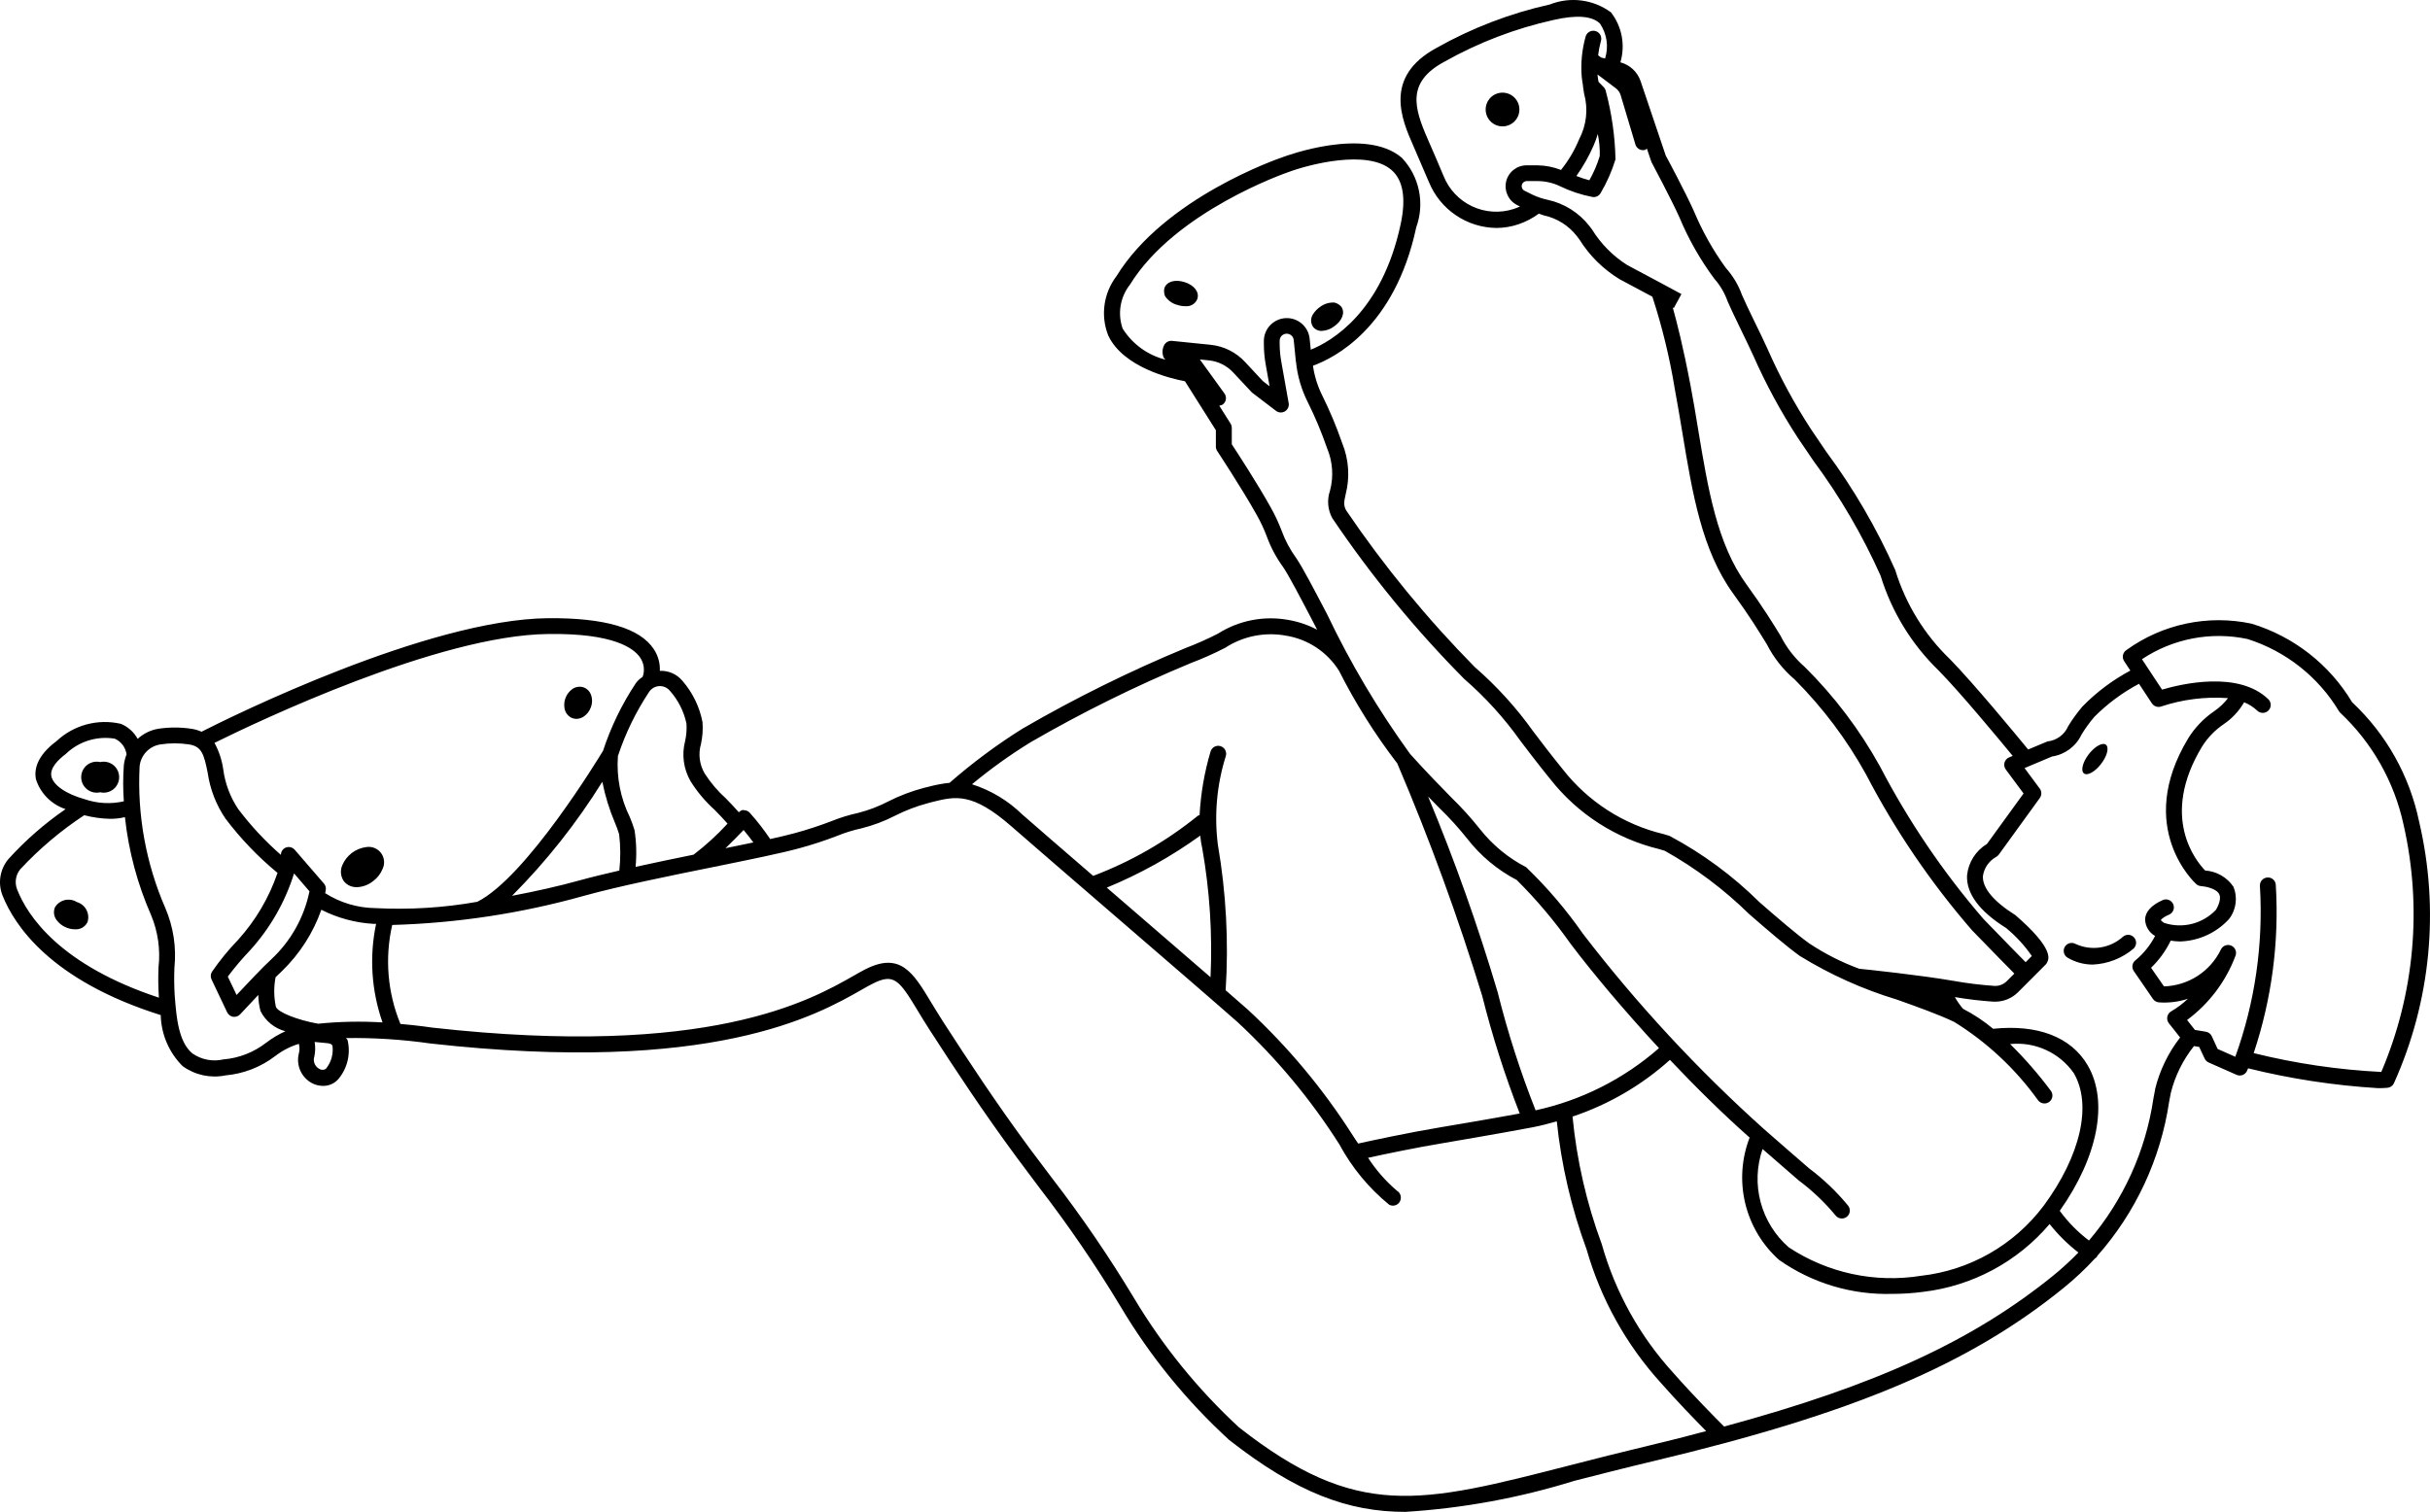
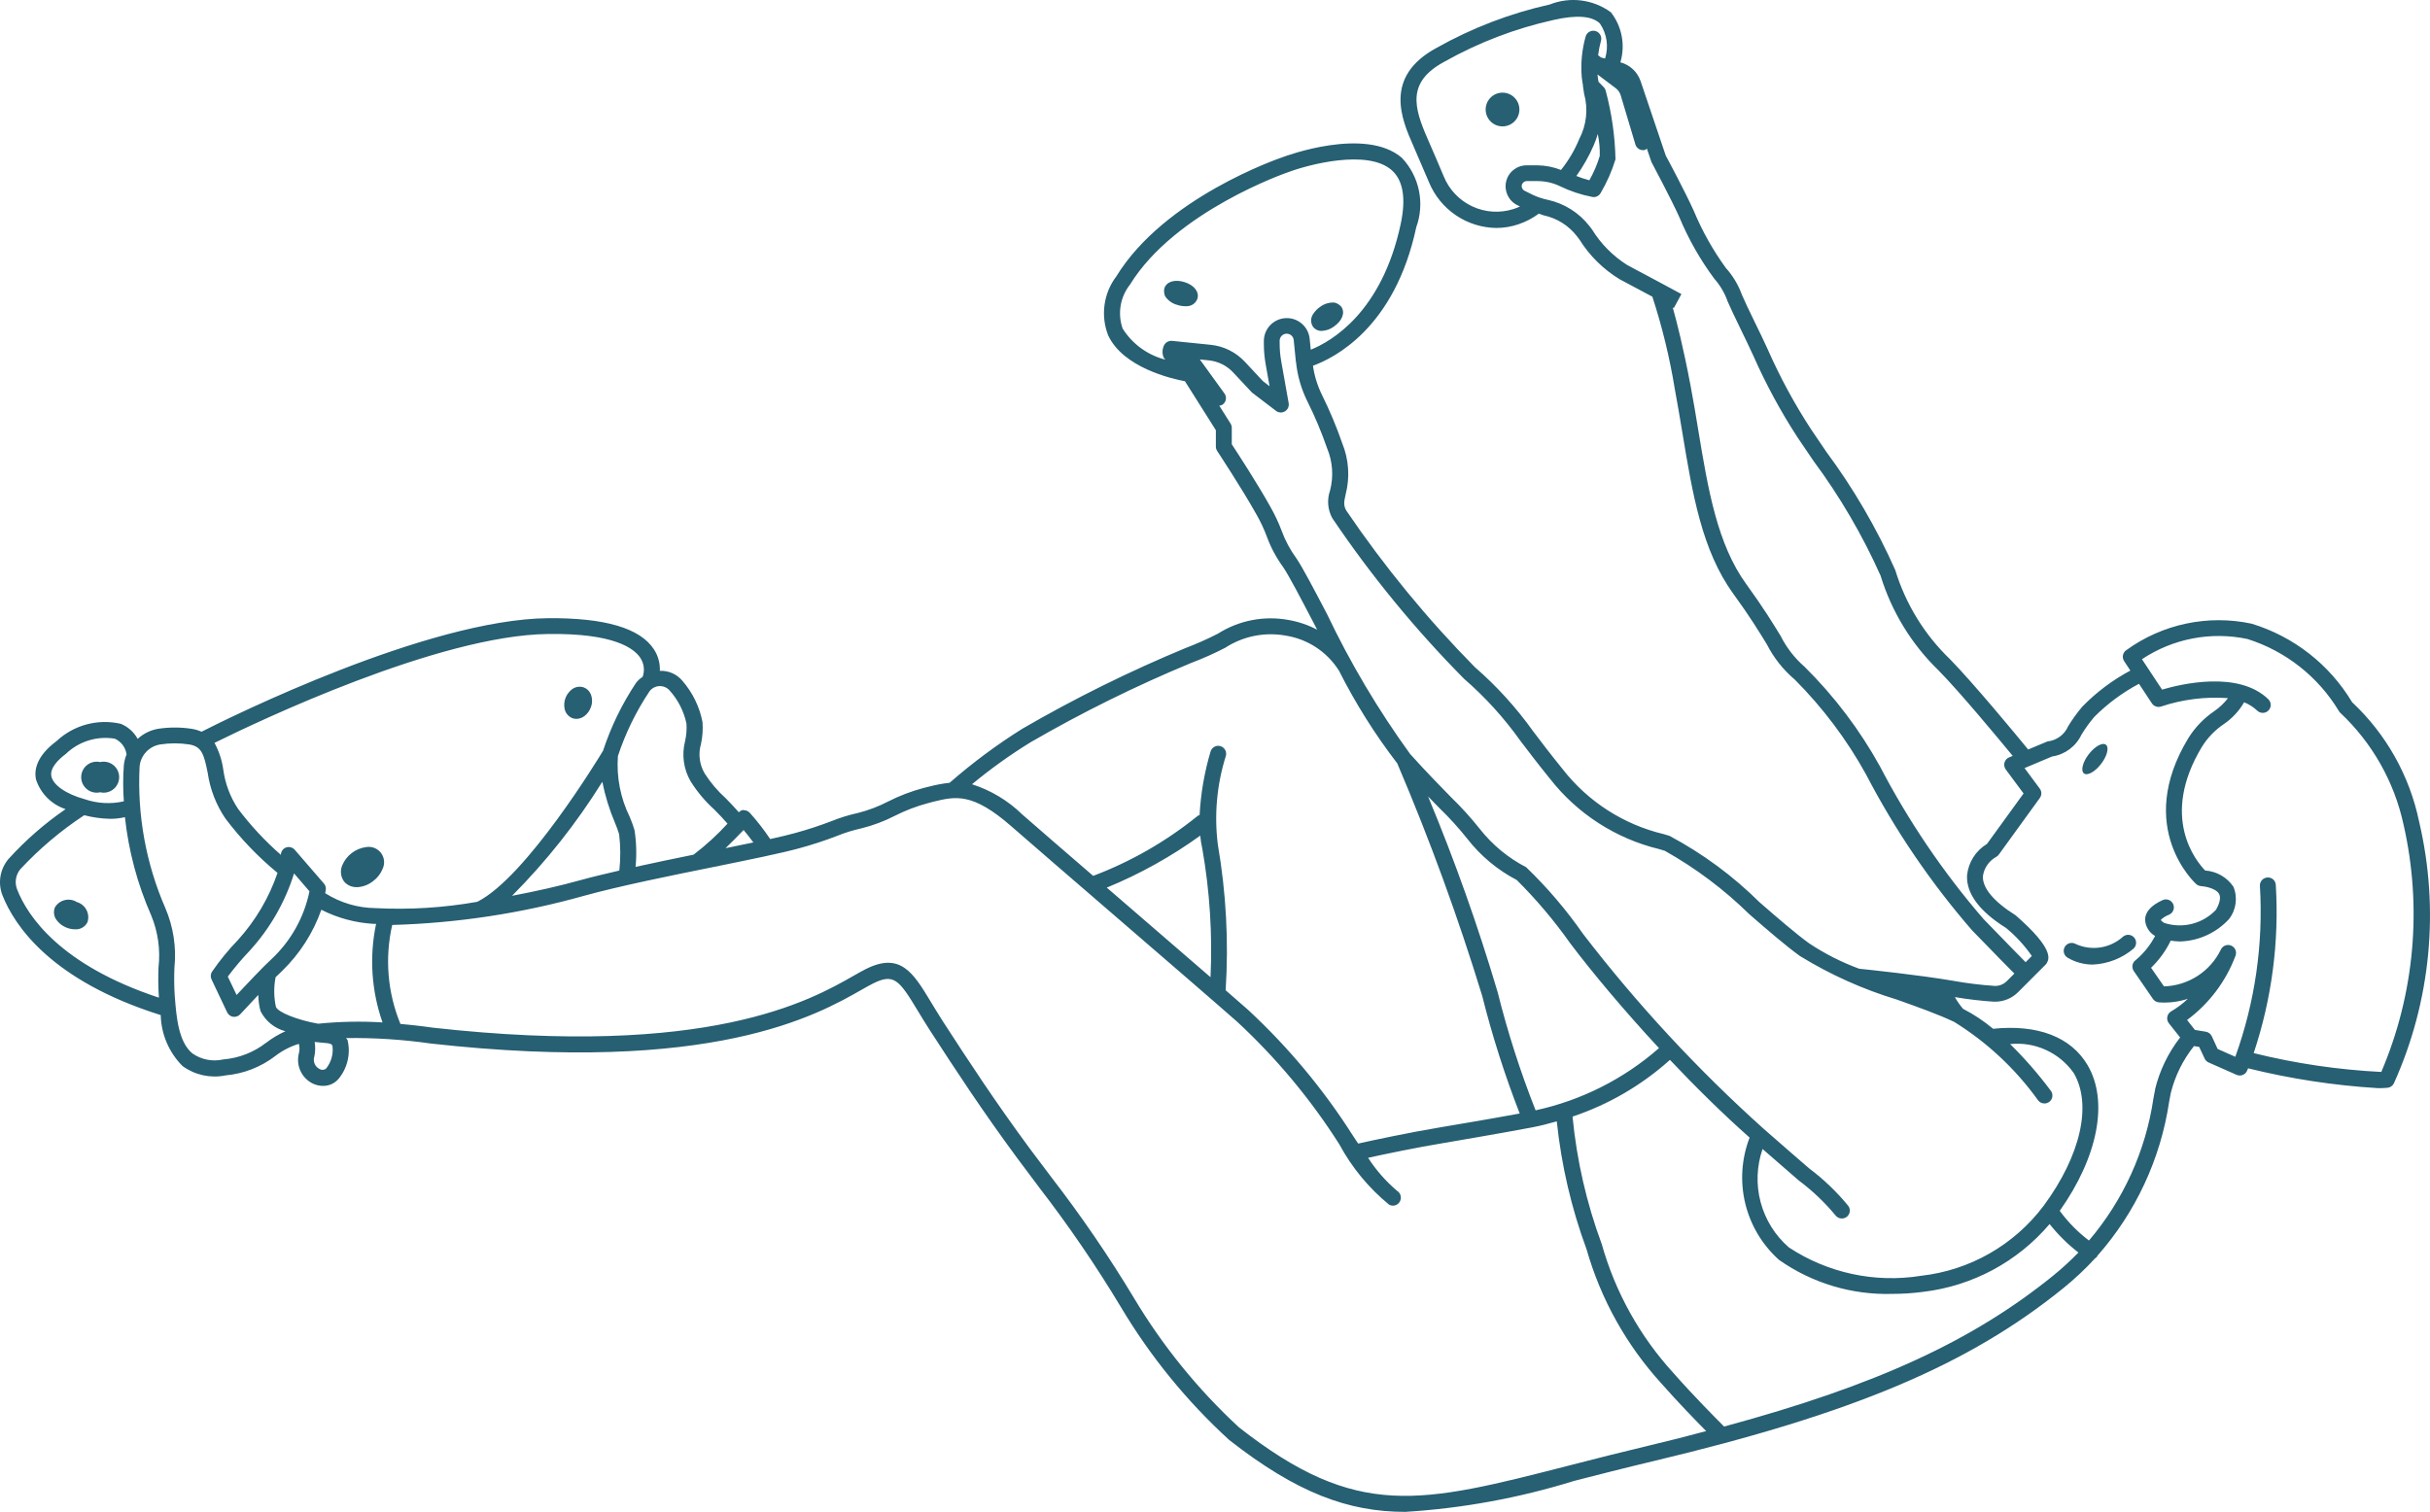
- <svg xmlns="http://www.w3.org/2000/svg" version="1.1" id="Layer_1" x="0px" y="0px" width="1066.607px" height="663.801px" viewBox="65.869 268.035 1066.607 663.801" enable-background="new 65.869 268.035 1066.607 663.801" xml:space="preserve">
+ <svg xmlns="http://www.w3.org/2000/svg" version="1.1" id="Layer_1" x="0px" y="0px" width="1066.607px" height="663.801px" viewBox="65.869 268.035 1066.607 663.801" fill="#104e64e6" enable-background="new 65.869 268.035 1066.607 663.801" xml:space="preserve">
  <path d="M988.11,603.43c2.664-3.469,3.602-7.199,2.125-8.398s-4.883,0.707-7.547,4.164s-3.602,7.199-2.125,8.398  C982.036,608.793,985.435,606.922,988.11,603.43z" />
  <path d="M1002.6,679.66c-0.605-0.695-1.469-1.125-2.391-1.184c-0.922-0.063-1.832,0.25-2.527,0.859  c-2.773,2.492-6.215,4.117-9.902,4.68s-7.456,0.031-10.848-1.523c-1.672-0.961-3.809-0.383-4.77,1.289  c-0.961,1.676-0.383,3.809,1.289,4.77c3.328,1.949,7.113,2.98,10.969,2.988c6.563-0.281,12.849-2.727,17.871-6.961  c0.691-0.609,1.117-1.469,1.176-2.395C1003.525,681.262,1003.213,680.352,1002.6,679.66L1002.6,679.66z" />
  <path d="M1127.7,628.79c-4.156-20.098-14.431-38.414-29.41-52.441c-9.926-16.573-25.656-28.866-44.137-34.487  c-19.113-4.078-39.06,0.125-54.898,11.569c-0.789,0.504-1.344,1.301-1.539,2.219c-0.195,0.914-0.012,1.871,0.504,2.652l2.734,4.152  h0.004c-7.797,4.156-14.902,9.492-21.074,15.816c-2.293,2.699-4.371,5.578-6.215,8.602c-1.598,3.711-5.078,6.273-9.094,6.695  l-8.484,3.539c-5.52-6.742-23.832-28.906-34.262-39.602v0.004c-11.23-10.798-19.516-24.281-24.07-39.181  c-8.148-18.362-18.293-35.772-30.254-51.914c-2.398-3.469-4.656-6.816-6.793-10.02c-7.266-11.164-13.617-22.902-18.984-35.098  c-1.835-3.911-3.602-7.813-5.629-11.81c-2.629-5.305-4.344-9.098-5.641-12h0.004c-1.578-4.367-3.988-8.391-7.094-11.844  c-5.625-7.758-10.332-16.141-14.026-24.984c-3.395-7.645-12.146-24.086-12.301-24.254l-11.052-32.723  c-1.383-4.074-4.719-7.188-8.879-8.281c2.242-7.566,0.691-15.75-4.164-21.969c-7.762-5.68-17.895-6.973-26.832-3.422  c-17.422,3.879-34.172,10.305-49.719,19.066c-23.473,12.719-15.191,31.559-10.234,42.828c2.398,5.52,4.922,11.363,6.973,16.223  v0.004c2.426,5.848,6.512,10.859,11.755,14.414c5.242,3.555,11.409,5.492,17.741,5.578c3.371,0,6.715-0.566,9.898-1.668  c3.148-1.082,6.109-2.64,8.785-4.621c0.84,0.238,1.512,0.625,2.398,0.816c5.652,1.254,10.688,4.438,14.246,9l1.199,1.586v-0.004  c4.441,7.113,10.492,13.078,17.664,17.426c3.254,1.703,9.203,4.895,14.328,7.644c4.305,13.203,7.59,26.72,9.828,40.427  c1.199,6.504,2.305,13.008,3.371,19.452c4.391,26.544,8.531,51.603,22.354,70.587c7.199,9.875,11.509,16.956,14.677,22.129v-0.004  c3.02,5.934,7.188,11.203,12.266,15.504c12.313,12.348,22.84,26.354,31.273,41.617c12.776,24.562,28.395,47.539,46.534,68.461  c10.56,10.895,15.898,16.309,18.591,19.02l-3.348,3.336h-0.004c-1.422,1.426-3.387,2.18-5.398,2.074  c-6.035-0.414-12.047-1.152-18-2.219c-14.892-2.566-37.922-4.969-41.363-5.316c-7.746-2.852-15.125-6.602-21.996-11.172  c-5.867-4.246-13.559-10.906-21.719-18h-0.004c-11.685-11.594-25-21.418-39.527-29.16l-2.578-0.781v0.004  c-17.598-4.199-33.237-14.266-44.352-28.539c-5.531-6.828-9.504-12.069-12.888-16.547h-0.004  c-7.397-10.379-15.995-19.852-25.616-28.211c-20.888-21.18-39.797-44.219-56.496-68.832c-1.199-2.23-0.996-3.684-0.227-7.031h-0.004  c1.938-7.477,1.402-15.379-1.523-22.527c-2.504-7.227-5.465-14.288-8.867-21.141c-1.984-4.043-3.32-8.371-3.961-12.828  c9.254-3.324,35.914-16.547,45.348-60.816c1.875-5.168,2.277-10.754,1.156-16.133c-1.117-5.383-3.711-10.348-7.492-14.336  c-15.961-13.738-50.797-0.852-52.176-0.324c-2.102,0.707-51.949,17.855-73.104,52.332c-5.661,7.437-7.027,17.292-3.599,25.992  c6.603,14.074,27.603,18.973,33.685,20.103l13.57,21.504v7.199c0,0.688,0.207,1.359,0.59,1.93  c0.098,0.168,11.004,16.68,17.27,27.948c1.777,3.109,3.301,6.359,4.547,9.719c1.75,4.754,4.152,9.243,7.141,13.332  c2.578,3.828,7.43,13.117,13.043,23.855l1.859,3.602c-3.973-2.094-8.254-3.543-12.684-4.297c-10.656-1.93-21.652,0.211-30.806,6  c-4.641,2.387-9.41,4.512-14.293,6.359c-24.608,10.211-48.516,22.031-71.565,35.391c-11.271,7.059-21.957,15.005-31.969,23.759  c-3.095,0.34-6.161,0.914-9.169,1.719l-2.015,0.492c-5.461,1.43-10.755,3.441-15.794,6c-4.191,2.176-8.621,3.863-13.198,5.027  c-3.984,0.867-7.883,2.07-11.664,3.598c-5.277,2.027-10.656,3.785-16.117,5.27c-2.773,0.77-6.59,1.656-10.801,2.605h0.004  c-2.699-4.027-5.672-7.863-8.906-11.474c-0.648-0.75-1.586-1.188-2.578-1.199c-0.648-0.313-1.598,0.266-2.293,0.898  c-1.883-2.102-3.793-4.199-5.688-6.086c-3.555-3.195-6.664-6.852-9.254-10.871c-2.336-3.93-2.938-8.651-1.656-13.043  c0.676-3.129,0.902-6.336,0.672-9.527c-1.293-6.769-4.367-13.073-8.902-18.266c-2.434-2.875-6.063-4.457-9.828-4.281  c0.145-3.348-0.766-6.656-2.605-9.457c-6.07-9.324-21.603-13.883-46.512-13.668c-52.896,0.527-139.2,43.31-152.061,49.849  c-1.406-0.633-2.891-1.07-4.418-1.297c-4.828-0.73-9.738-0.73-14.566,0c-3.383,0.566-6.523,2.105-9.047,4.43  c-1.629-2.984-4.234-5.316-7.379-6.603c-10.09-2.335-20.68,0.516-28.238,7.599c-8.844,6.574-9.805,12.684-9.059,16.655  c1.965,6.242,6.82,11.156,13.043,13.199c-9.188,6.309-17.609,13.664-25.094,21.922c-1.828,2.18-3.035,4.809-3.492,7.617  s-0.152,5.684,0.891,8.332c5.219,13.199,21.238,37.402,69.457,52.56c0.195,8.422,3.633,16.444,9.598,22.395  c5.43,3.945,12.266,5.426,18.84,4.078c7.957-0.711,15.547-3.672,21.875-8.543c3.094-2.371,6.586-4.168,10.309-5.316  c0.379,1.387,0.379,2.848,0,4.234c-1.332,5.289,1.207,10.789,6.098,13.203c1.406,0.668,2.941,1.02,4.5,1.031  c2.617,0.047,5.117-1.078,6.816-3.074c3.941-4.742,5.41-11.066,3.961-17.063c-0.145-0.348-0.492-0.527-0.684-0.863h-0.004  c12.445-0.172,24.883,0.633,37.203,2.398c123.6,13.789,169.55-12.445,189.2-23.651c1.836-1.044,3.406-1.945,4.801-2.629  c9.277-4.703,11.565-1.703,19.738,11.831c1.586,2.617,3.324,5.496,5.316,8.578c11.52,17.785,23.112,35.474,38.315,56.103  c3.602,4.801,6.66,8.914,9.602,12.828l-0.004,0.004c12.974,16.809,24.961,34.352,35.906,52.547  c12.914,21.711,28.949,41.406,47.59,58.453c29.734,23.27,52.263,31.569,77.328,31.569c25.156-1.559,50.035-6.125,74.103-13.608  c10.598-2.711,22.151-5.676,34.922-8.711c87.741-20.914,138.17-42.215,179.859-75.973c4.934-4,9.57-8.356,13.871-13.031  c0.316-0.184,0.602-0.418,0.84-0.695c0.07-0.098,0-0.227,0.086-0.324h-0.004c16.859-19.056,27.828-42.59,31.574-67.754  c0.266-1.477,0.504-2.785,0.742-3.887c1.875-7.492,5.344-14.496,10.164-20.531l2.281,0.371l2.398,5.113  c0.359,0.77,0.988,1.387,1.766,1.727l12.238,5.41v0.004c0.445,0.203,0.93,0.305,1.418,0.297c1.363,0.008,2.602-0.785,3.168-2.027  c0-0.109,0.238-0.551,0.492-1.129v0.004c18.659,4.613,37.702,7.523,56.891,8.699c1.488,0,2.891,0,4.199-0.145  c1.238-0.094,2.332-0.832,2.883-1.945c16.238-36.039,20.137-76.43,11.086-114.91H1127.7z M768.05,336.54  c-1.121,3.707-2.652,7.277-4.559,10.645c-1.938-0.508-3.844-1.137-5.699-1.883c2.98-4.172,5.508-8.645,7.547-13.344  c0.727-1.656,1.344-3.355,1.848-5.09C767.854,330.048,768.147,333.294,768.05,336.54L768.05,336.54z M730.238,359.798  c-5.988,1.922-12.484,1.508-18.177-1.164c-5.695-2.672-10.168-7.402-12.52-13.238c-2.063-4.895-4.559-10.801-7.008-16.332  c-6-13.715-9.336-24.926,7.199-33.863c15.008-8.465,31.184-14.664,48-18.395c10.141-2.316,16.979-1.789,20.397,1.559h0.004  c3.066,4.504,3.898,10.164,2.254,15.359l-1.766-0.445l-1.285-0.973l0.004,0.004c0.25-2.086,0.652-4.152,1.199-6.18  c0.609-1.832-0.379-3.813-2.211-4.422c-1.836-0.609-3.813,0.379-4.426,2.215c-1.656,5.793-2.254,11.836-1.762,17.844  c0.098,1.332,0.348,2.398,0.539,3.672v0.348c0.191,1.117,0.301,2.328,0.504,3.395c1.848,6.672,1.078,13.797-2.148,19.922  c-2,4.875-4.691,9.438-7.992,13.547c-3.276-1.286-6.762-1.973-10.28-2.027h-4.801c-4.305-0.012-8.043,2.957-9.008,7.152  c-0.961,4.195,1.109,8.5,4.988,10.367l1.117,0.551h-0.004C732.14,359.11,731.198,359.481,730.238,359.798L730.238,359.798z   M936.518,671.568v-0.004c-17.703-20.509-32.961-43.009-45.469-67.043c-8.887-16.066-20.016-30.781-33.059-43.703  c-4.379-3.809-7.969-8.434-10.57-13.621c-3.227-5.27-7.645-12.492-14.988-22.598c-12.852-17.63-16.858-41.902-21.121-67.609  c-1.066-6.492-2.148-13.055-3.395-19.609c-3.238-17.062-6-27.815-7.824-34.354l0.469,0.266l3.336-6.145  c0,0-17.258-9.336-23.762-12.73v0.004c-6.25-3.945-11.52-9.258-15.41-15.543l-1.199-1.586v0.004  c-4.555-5.855-11.016-9.93-18.262-11.52c-2.281-0.469-4.496-1.207-6.602-2.199l-3.602-1.789v0.004  c-0.941-0.449-1.449-1.496-1.215-2.516c0.23-1.02,1.141-1.738,2.188-1.734h4.801c3.32,0.012,6.598,0.754,9.602,2.172  c4.566,2.23,9.406,3.844,14.398,4.801c1.441,0.25,2.883-0.438,3.602-1.715c2.754-4.668,4.945-9.648,6.527-14.832  c-0.219-10.137-1.656-20.207-4.273-30c-0.137-0.629-0.449-1.207-0.898-1.668l-2.27-2.328c-0.145-0.938-0.348-1.777-0.422-2.797  v-0.422l8.039,6.059l0.004,0.004c1.004,0.77,1.738,1.836,2.102,3.047l6.457,21.602h-0.004c0.445,1.477,1.805,2.492,3.348,2.496  c0.344,0,0.684-0.055,1.008-0.156c0.301-0.086,0.422-0.383,0.672-0.551l2.016,5.914c0.086,0.168,9,16.906,12.301,24.336  c3.992,9.57,9.141,18.617,15.324,26.941c2.559,2.895,4.531,6.262,5.809,9.91c1.332,2.953,3.07,6.816,5.746,12.215  c1.945,3.949,3.758,7.813,5.555,11.676h0.004c5.52,12.509,12.043,24.548,19.5,36c2.148,3.215,4.465,6.59,6.84,10.078v0.004  c11.641,15.703,21.535,32.633,29.508,50.484c4.84,15.793,13.602,30.104,25.465,41.602c9.434,9.602,25.922,29.496,32.521,37.5  l-1.586,0.66c-0.992,0.41-1.742,1.258-2.027,2.293c-0.27,1.039-0.063,2.145,0.566,3.012l7.813,10.535l-16.066,22.152h-0.004  c-4.902,2.961-8.133,8.047-8.734,13.742c-0.434,8.004,5.473,15.897,17.138,23.172h-0.004c4.316,3.551,8.117,7.688,11.293,12.289  l-2.723,2.723c-2.582-2.641-7.883-7.969-18.457-18.927L936.518,671.568z M558.658,412.368v-0.004  c-2.336-6.57-1.133-13.883,3.191-19.355c19.824-32.293,68.901-49.199,69.504-49.402c8.988-3.359,34.656-10.105,45.266-0.961  c5.113,4.414,6.48,12.383,4.066,23.723c-8.281,38.867-30.492,51.602-39.479,55.199l-0.492-4.883  c-0.578-5.305-5.191-9.238-10.523-8.973c-5.332,0.27-9.527,4.645-9.574,9.98v1.199c-0.004,3.063,0.266,6.121,0.805,9.133  l1.703,9.602l-2.977-2.305l-7.824-8.398c-3.945-4.25-9.305-6.914-15.07-7.5l-16.944-1.727v-0.004  c-1.367-0.113-2.68,0.563-3.383,1.742c-0.902,1.66-1.035,3.633-0.363,5.398c0.156,0.422,0.574,0.719,0.816,1.105  c-7.75-1.965-14.453-6.832-18.719-13.599L558.658,412.368z M634.892,513.168v-0.004c-2.68-3.66-4.836-7.672-6.406-11.93  c-1.371-3.664-3.03-7.215-4.969-10.617c-5.629-10.129-14.594-23.902-16.979-27.527v-7.203c0.004-0.656-0.18-1.301-0.527-1.859  l-4.969-7.883c0.527-0.039,1.039-0.203,1.488-0.48c0.754-0.539,1.262-1.355,1.41-2.27c0.148-0.918-0.074-1.852-0.617-2.602  l-10.801-14.94l3.973,0.406v0.004c4.078,0.414,7.863,2.301,10.655,5.301l8.27,8.832l10.535,8.027v0.004  c1.145,0.871,2.703,0.953,3.934,0.203c1.227-0.746,1.871-2.172,1.621-3.59l-3.266-18.359h0.004  c-0.469-2.609-0.699-5.258-0.699-7.906v-1.203c0.035-1.621,1.32-2.941,2.941-3.023s3.031,1.102,3.227,2.715l0.926,9.227  c0,0.145,0,0.277,0.086,0.422l-0.004-0.004c0.621,6.125,2.352,12.082,5.113,17.582c3.273,6.578,6.117,13.359,8.52,20.305  c2.484,5.91,2.938,12.478,1.297,18.673c-1.379,3.957-1.027,8.313,0.961,12c17.056,25.301,36.449,48.948,57.922,70.633  c9.285,8.059,17.574,17.194,24.695,27.215c3.434,4.523,7.453,9.828,13.043,16.727h0.004c12.016,15.345,28.855,26.188,47.797,30.781  l2.566,0.781c13.504,7.582,25.941,16.918,36.996,27.766c8.27,7.199,16.078,13.923,22.188,18.349  c13.34,8.215,27.688,14.668,42.684,19.203c9.289,3.313,18.07,6.445,25.105,9.781v-0.004c14.405,8.926,26.909,20.608,36.793,34.379  c0.656,0.906,1.71,1.441,2.831,1.441c1.313,0.008,2.52-0.723,3.117-1.895c0.598-1.168,0.488-2.574-0.285-3.637  c-5.43-7.297-11.409-14.168-17.895-20.543c5.367-0.559,10.785,0.324,15.69,2.563c4.911,2.234,9.133,5.742,12.234,10.156  c8.125,13.848,3.086,36.168-13.199,58.272h-0.004c-12.957,17.246-32.461,28.375-53.901,30.754  c-20.191,3.234-40.863-1.215-57.938-12.469c-6.016-5.227-10.328-12.133-12.387-19.832c-2.055-7.699-1.762-15.836,0.844-23.367  c6.758,5.891,12,10.402,15.887,13.802h0.004c5.977,4.464,11.402,9.625,16.164,15.37c0.656,0.844,1.664,1.336,2.734,1.332  c1.344,0.012,2.57-0.75,3.16-1.957c0.586-1.207,0.426-2.645-0.414-3.695c-5.016-6.105-10.742-11.586-17.062-16.332  c-4.68-4.03-11.017-9.526-19.836-17.258v0.004c-29.07-26.082-55.672-54.793-79.466-85.766c-7.335-10.535-15.688-20.324-24.934-29.23  c-7.879-4.066-14.793-9.77-20.281-16.729c-3.938-4.957-8.195-9.656-12.746-14.063c-4.656-4.801-10.44-10.62-17.94-18.961h0.004  c-13.996-19.319-26.199-39.875-36.457-61.414c-5.941-11.327-10.646-20.315-13.441-24.469V513.168z M739.902,755.568l0.004-0.004  c-6.699-16.938-12.271-34.302-16.685-51.97c-8.645-29.147-18.836-57.812-30.526-85.875c1.801,1.859,3.504,3.602,5.039,5.172h0.004  c4.332,4.188,8.391,8.652,12.141,13.371c5.863,7.547,13.285,13.738,21.758,18.156c8.609,8.574,16.461,17.875,23.474,27.801  c9.769,12.949,23.577,29.427,38.94,46.008h-0.004c-15.44,13.544-34.074,22.938-54.141,27.302L739.902,755.568z M518.202,593.938  c22.688-13.137,46.215-24.762,70.43-34.801c5.117-1.938,10.125-4.164,14.988-6.672c7.832-5.098,17.309-7.02,26.508-5.375  c9.691,1.496,18.254,7.129,23.473,15.431c7.234,14.34,15.798,27.969,25.582,40.702c14.224,33.353,26.668,67.431,37.285,102.101  c4.398,17.526,9.891,34.762,16.453,51.602c-13.812,2.555-34.453,6-34.453,6c-14.397,2.398-30.637,5.902-36.444,7.199  c-0.805-1.199-1.559-2.242-2.398-3.602c-12.898-20.272-28.349-38.805-45.974-55.141c-2.281-2.016-5.676-4.992-9.805-8.566  c1.367-21.355,0.219-42.801-3.418-63.888c-1.648-13.026-0.473-26.254,3.441-38.784c0.316-0.895,0.254-1.879-0.168-2.727  c-0.426-0.844-1.176-1.484-2.078-1.77c-0.906-0.281-1.887-0.188-2.719,0.27c-0.832,0.453-1.441,1.223-1.695,2.137  c-2.688,9.055-4.301,18.397-4.797,27.828c-0.371,0.203-0.816,0.238-1.105,0.59c-13.723,11.065-29.113,19.887-45.602,26.125  c-13.031-11.242-24.603-21.238-31.199-27.023v-0.004c-6.207-6.047-13.738-10.566-21.996-13.199  c8.121-6.738,16.707-12.897,25.69-18.43L518.202,593.938z M592.698,634.918c0.172,1.941,0.477,3.871,0.914,5.77  c3.262,18.613,4.469,37.527,3.598,56.402c-11.074-9.602-25.355-21.927-39.267-33.927l-6.277-5.41h0.004  C566.197,651.78,579.972,644.116,592.698,634.918L592.698,634.918z M396.548,637.918c-3.781,0.793-7.871,1.645-12.215,2.52  c3.023-2.914,5.914-5.879,7.922-7.992C393.587,634.074,395.192,636.043,396.548,637.918L396.548,637.918z M367.185,585.727  c0.168,2.578-0.035,5.164-0.598,7.68c-1.551,5.969-0.688,12.306,2.398,17.642c2.887,4.613,6.398,8.801,10.441,12.444  c1.957,1.945,3.898,4.044,5.785,6.169h-0.004c-4.555,4.973-9.543,9.53-14.902,13.62c-8.508,1.727-17.112,3.527-25.465,5.363  c0.523-5.375,0.371-10.793-0.457-16.129c-0.586-1.949-1.281-3.871-2.074-5.746c-4.098-8.309-5.898-17.559-5.219-26.797  c3.309-10.004,7.945-19.516,13.785-28.285c0.996-1.422,2.59-2.309,4.324-2.41c1.73-0.102,3.414,0.598,4.57,1.895  C363.478,575.289,366.036,580.309,367.185,585.727L367.185,585.727z M330.247,611.274l0.004,0.004  c1.227,6.195,3.09,12.245,5.566,18.059c0.684,1.613,1.281,3.258,1.801,4.934c0.645,5.305,0.68,10.668,0.094,15.984  c-6.215,1.441-12.191,2.867-17.352,4.297c-8.902,2.473-19.199,4.801-29.734,6.793v-0.004c15.062-15.134,28.354-31.931,39.625-50.063  L330.247,611.274z M306.368,546.403c29.125-0.445,37.848,6.395,40.522,10.414v0.004c1.676,2.469,2.066,5.594,1.047,8.397  c-1.156,0.727-2.168,1.665-2.977,2.762c-6.105,9.211-10.948,19.199-14.401,29.699c-1.703,2.832-33.672,55.513-55.199,66.301  c-14.742,2.613-29.734,3.547-44.688,2.773c-7.82-0.09-15.465-2.355-22.066-6.555c0.07-0.563,0.238-1.078,0.289-1.645h-0.004  c0.086-0.934-0.215-1.867-0.828-2.578l-12.84-14.854c-0.992-1.125-2.594-1.496-3.98-0.926c-1.266,0.555-2.078,1.801-2.078,3.18  c-6.938-6.059-13.23-12.82-18.781-20.172c-3.457-5.195-5.684-11.105-6.516-17.293c-0.57-4.102-1.875-8.066-3.852-11.711  c18.852-9.336,98.402-47.277,146.35-47.797H306.368z M184.978,689.203c-3.336,3.012-10.801,10.922-15.266,15.684l-3.852-8.074  c3.012-4.016,6.258-7.852,9.723-11.483c8.844-9.723,15.449-21.267,19.355-33.816l6.77,7.859h-0.004  c-2.34,11.441-8.188,21.867-16.727,29.832L184.978,689.203z M88.404,608.805c-0.684-3.602,3.086-7.309,6.348-9.742v-0.004  c5.707-5.516,13.695-8,21.527-6.695c2.781,1.262,4.727,3.863,5.148,6.891c-0.625,1.535-1.027,3.148-1.203,4.797  c-0.383,5.262-0.383,10.543,0,15.806c-5.703,1.305-11.664,0.98-17.195-0.934c-8.148-2.234-13.883-6.22-14.629-10.142L88.404,608.805  z M73.377,658.52c-1.18-3.016-0.617-6.438,1.465-8.914c8.355-8.969,17.754-16.905,27.996-23.641  c3.719,0.965,7.535,1.496,11.375,1.582c2.188,0.012,4.367-0.238,6.492-0.742c1.602,14.854,5.48,29.379,11.496,43.055  c3.016,7.246,4.133,15.138,3.242,22.935c-0.18,4.297-0.129,8.605,0.156,12.897v0.371C92.384,691.786,77.986,670.34,73.377,658.52  L73.377,658.52z M182.637,725.887c-5.41,4.203-11.93,6.738-18.758,7.297c-4.668,1.07-9.57,0.125-13.512-2.602  c-6.18-4.98-7.078-16.233-7.727-24.445l-0.086-1.008c-0.25-4.055-0.297-8.121-0.129-12.18c0.926-8.934-0.445-17.957-3.984-26.211  c-8.516-19.574-12.379-40.852-11.293-62.172c0.453-4.957,4.242-8.961,9.168-9.695c4.133-0.625,8.336-0.625,12.469,0  c5.664,0.84,6.625,4.414,8.242,12.434c1.031,7.184,3.68,14.039,7.742,20.052c6.672,8.852,14.363,16.883,22.918,23.93  c-3.719,10.867-9.605,20.863-17.305,29.387c-4.219,4.363-8.066,9.074-11.508,14.078c-0.598,1.004-0.656,2.242-0.156,3.297  l6.867,14.474c0.512,1.035,1.488,1.766,2.625,1.957c0.176,0.012,0.355,0.012,0.531,0c0.973,0,1.906-0.41,2.566-1.129  c0.07-0.07,3.77-4.078,7.945-8.484c0.016,2.397,0.344,4.78,0.969,7.094c2.195,4.387,6.176,7.617,10.922,8.855  c-3.027,1.355-5.883,3.07-8.508,5.098L182.637,725.887z M209.035,737.203c-0.848,0.676-2.031,0.742-2.949,0.168  c-2.023-1.039-2.969-3.41-2.223-5.555c0.426-2.074,0.465-4.211,0.121-6.301c1.402,0.098,3.277,0.277,5.746,0.551  c1.68,0.191,1.945,0.828,2.074,1.199l0.004,0.004c0.453,3.566-0.57,7.164-2.832,9.957L209.035,737.203z M205.434,717.488  c-9.035-1.586-17.797-5.09-18.48-7.453h0.004c-0.914-4.262-0.957-8.668-0.121-12.945c1.094-1.078,2.09-2.063,2.82-2.711v-0.004  c7.758-7.512,13.664-16.719,17.258-26.902c7.137,3.629,14.949,5.738,22.941,6.191h1.094c-3.031,14.41-2.055,29.375,2.82,43.273  c-9.445-0.574-18.922-0.383-28.332,0.574L205.434,717.488z M790.054,902.628c-12.806,3.059-24.396,6-35.039,8.746  c-66.07,16.957-93.435,24-145.29-16.621v0.004c-17.978-16.608-33.488-35.707-46.055-56.715  c-11.06-18.383-23.177-36.109-36.289-53.086c-2.965-3.898-6-7.957-9.602-12.758c-15.087-20.474-26.605-38.052-38.063-55.754  c-1.957-3.012-3.602-5.832-5.195-8.398c-7.801-12.949-13.453-22.273-28.895-14.398c-1.43,0.73-3.098,1.68-5.039,2.785  c-19.066,10.871-63.72,36.313-184.8,22.801c-0.492-0.07-6.145-0.926-14.16-1.633c-5.664-13.766-6.922-28.944-3.602-43.452  c28.496-0.801,56.785-5.106,84.23-12.816c15.602-4.309,37.691-8.785,57.227-12.73c15.793-3.203,29.438-6,37.105-8.102  c5.66-1.531,11.242-3.352,16.715-5.461c3.457-1.41,7.031-2.516,10.68-3.313c5.094-1.27,10.027-3.125,14.699-5.52  c4.613-2.344,9.461-4.199,14.461-5.53l2.039-0.551c10.117-2.484,17.449-4.309,34.715,10.801  c8.641,7.547,25.681,22.262,43.414,37.559c22.935,19.789,47.039,40.586,55.668,48.228h0.004  c17.164,15.918,32.207,33.979,44.763,53.737c5.477,10.173,12.895,19.177,21.84,26.496c1.645,0.93,3.734,0.355,4.68-1.285  c0.984-1.66,0.449-3.801-1.203-4.801c-4.914-4.184-9.191-9.063-12.695-14.483c7.199-1.586,20.902-4.465,33.238-6.504  c0,0,25.512-4.32,38.867-6.875c3.602-0.684,7.141-1.609,10.715-2.629h0.004c2.008,19.223,6.402,38.112,13.094,56.245  c6.25,21.863,17.474,41.984,32.785,58.798c7.105,8.074,14.953,16.164,19.69,20.952c-7.91,2.161-16.082,4.211-24.711,6.266  L790.054,902.628z M967.184,828.034c-35.398,28.655-77.484,48.18-144.55,66.336c-3.527-3.516-13.466-13.523-22.246-23.508h-0.004  c-14.75-16.146-25.521-35.517-31.449-56.566c-6.68-18.039-10.992-36.867-12.828-56.016c15.81-5.277,30.363-13.754,42.754-24.902  c11.271,11.93,23.195,23.688,34.97,34.129c-3.559,9.207-4.228,19.281-1.919,28.875c2.313,9.598,7.492,18.263,14.855,24.836  c14.547,10.215,32.008,15.445,49.772,14.906c4.5,0,8.992-0.297,13.453-0.891c21.603-2.551,41.435-13.188,55.513-29.771  c3.699,4.661,7.945,8.859,12.647,12.505C974.691,821.53,971.031,824.89,967.184,828.034L967.184,828.034z M1011.835,746.339  c-0.238,1.199-0.492,2.508-0.77,4.043h0.004c-3.41,23.012-13.211,44.603-28.284,62.316c-4.891-3.699-9.211-8.094-12.828-13.043  c16.801-23.763,21.526-48.109,12.227-63.949c-7.297-12.435-22.031-18-41.473-15.974c-4.059-3.401-8.488-6.344-13.199-8.769  c-1.359-1.599-2.566-3.324-3.598-5.148c5.617,0.957,11.281,1.629,16.965,2.016h0.793c3.738-0.012,7.316-1.5,9.961-4.141  l12.098-12.109l-0.004,0.004c0.23-0.227,0.426-0.488,0.578-0.77c0.926-1.668,3.371-6.059-13.766-20.953  c-9.602-6-14.578-12-14.305-17.172h0.004c0.5-3.496,2.582-6.57,5.648-8.328c0.52-0.25,0.969-0.625,1.309-1.09l18-24.852  c0.906-1.23,0.906-2.902,0-4.129l-6.684-9.023l12.086-5.09c5.637-0.844,10.479-4.445,12.91-9.602  c1.668-2.742,3.551-5.352,5.629-7.797c5.773-5.793,12.383-10.688,19.608-14.521l5.664,8.594v-0.004  c0.887,1.328,2.555,1.895,4.066,1.379c9.441-3.141,19.414-4.387,29.341-3.672c-1.734,2.258-3.816,4.223-6.168,5.82  c-4.527,3.098-8.359,7.105-11.259,11.763c-23.809,39.336,3.191,63.815,3.469,64.055c0.59,0.527,1.336,0.84,2.125,0.891  c1.645,0.098,6.625,0.961,7.957,3.504c1.043,2.016-0.395,5.148-1.379,6.875h-0.004c-2.859,3.027-6.52,5.18-10.559,6.203  c-4.039,1.02-8.285,0.871-12.238-0.434c-0.531-0.332-1.016-0.738-1.441-1.199c0,0,0.434-1.031,3.602-2.398  c0.871-0.367,1.555-1.07,1.898-1.949c0.344-0.883,0.313-1.863-0.078-2.723c-0.395-0.859-1.117-1.523-2.008-1.84  s-1.871-0.258-2.719,0.164c-4.883,2.23-7.453,5.051-7.598,8.398h0.004c0.086,3.031,1.75,5.801,4.391,7.297  c-2.102,4.043-4.98,7.633-8.473,10.559c-1.578,1.105-1.965,3.281-0.863,4.859l8.398,12.228v0.004c0.609,0.875,1.578,1.426,2.641,1.5  c4.285,0.305,8.59-0.227,12.672-1.563c-2.176,2.094-4.594,3.918-7.199,5.438c-0.93,0.492-1.59,1.371-1.801,2.398  c-0.219,1.02,0.027,2.078,0.672,2.895l4.945,6.254v-0.004c-5.242,6.734-8.996,14.5-11.016,22.789L1011.835,746.339z   M1111.147,738.683c-18.91-0.941-37.688-3.707-56.063-8.27c7.93-23.758,11.228-48.819,9.707-73.819  c-0.035-0.93-0.445-1.809-1.137-2.426c-0.691-0.621-1.609-0.934-2.535-0.863c-1.926,0.102-3.402,1.746-3.301,3.672  c1.535,25.487-2.141,51.022-10.801,75.047l-7.754-3.434l-2.566-5.594V723c-0.492-1.051-1.469-1.789-2.613-1.98l-4.801-0.793  l-3.434-4.356c9.613-7.125,16.974-16.862,21.203-28.055c0.77-1.77-0.039-3.828-1.809-4.598c-1.77-0.766-3.828,0.043-4.598,1.813  c-2.293,4.703-5.828,8.684-10.228,11.521c-4.395,2.836-9.48,4.41-14.711,4.563l-5.664-8.172c3.563-3.43,6.484-7.465,8.629-11.918  c1.352,0.227,2.723,0.352,4.094,0.371c8.152-0.246,15.867-3.754,21.406-9.742c3.227-4.051,3.996-9.536,2.004-14.316  c-2.816-4.145-7.383-6.758-12.383-7.094c-3.898-4.008-20.103-23.473-1.344-54.457v0.004c2.449-3.898,5.688-7.242,9.504-9.816  c3.664-2.484,6.723-5.766,8.938-9.602c2.129,0.855,4.078,2.102,5.75,3.672c1.387,1.344,3.598,1.309,4.938-0.078  c1.344-1.383,1.309-3.594-0.078-4.938c-13.117-12.707-38.398-6.648-46.633-4.211l-8.82-13.355  c13.629-9.078,30.344-12.27,46.358-8.855c16.742,5.313,30.98,16.539,40.056,31.582c0.148,0.27,0.336,0.516,0.551,0.734  c14.069,13.188,23.793,30.349,27.862,49.199c8.266,36.313,4.84,74.309-9.777,108.56L1111.147,738.683z" />
  <path d="M732.78,316.12c0,4.09-3.316,7.402-7.406,7.402s-7.402-3.313-7.402-7.402s3.313-7.406,7.402-7.406  S732.78,312.03,732.78,316.12" />
  <path d="M582.6,401.9c1.113,0.371,2.281,0.566,3.453,0.578h0.887h0.004c2.023-0.07,3.805-1.359,4.5-3.266  c0.926-2.965-1.402-6-5.664-7.321s-7.895-0.227-8.844,2.746v0.004c-0.246,1.156-0.129,2.356,0.336,3.446  C578.521,399.967,580.416,401.322,582.6,401.9L582.6,401.9z" />
  <path d="M646.04,413.32c1.934-0.094,3.793-0.762,5.34-1.922c3.672-2.555,5.004-6.121,3.238-8.676h0.004  c-0.773-0.891-1.801-1.531-2.941-1.836c-2.262-0.16-4.504,0.496-6.324,1.848c-1.219,0.824-2.262,1.887-3.059,3.121  c-1.188,1.645-1.254,3.844-0.168,5.555C643.028,412.664,644.497,413.383,646.04,413.32L646.04,413.32z" />
  <path d="M109.84,615.89c2.02,0.469,4.145-0.012,5.766-1.305c1.621-1.289,2.566-3.25,2.566-5.324s-0.945-4.035-2.566-5.324  s-3.746-1.77-5.766-1.305c-2.02-0.465-4.145,0.016-5.766,1.305s-2.566,3.25-2.566,5.324s0.945,4.035,2.566,5.324  C105.695,615.878,107.82,616.358,109.84,615.89z" />
  <path d="M99.602,664.09c-1.574-0.984-3.473-1.297-5.277-0.867s-3.359,1.563-4.324,3.145c-0.793,1.875-0.516,4.027,0.719,5.641  c1.012,1.363,2.359,2.441,3.914,3.121c1.277,0.594,2.668,0.91,4.078,0.922c0.289,0.02,0.578,0.02,0.863,0  c2.027-0.125,3.828-1.336,4.707-3.168c0.57-1.785,0.398-3.73-0.484-5.387C102.918,665.84,101.403,664.609,99.602,664.09  L99.602,664.09z" />
  <path d="M317.06,583.33c0.598,0.223,1.227,0.34,1.863,0.336c1.235-0.039,2.43-0.457,3.419-1.199c1.28-0.957,2.261-2.262,2.82-3.758  c0.773-1.898,0.773-4.027,0-5.926c-0.563-1.328-1.637-2.375-2.978-2.906c-1.78-0.641-3.765-0.336-5.265,0.816  c-2.578,1.965-3.836,5.211-3.254,8.402C313.986,580.998,315.271,582.604,317.06,583.33L317.06,583.33z" />
  <path d="M221.24,657.48c0.398,0.055,0.801,0.082,1.203,0.082c2.625-0.086,5.148-1.023,7.199-2.665  c1.879-1.391,3.336-3.28,4.199-5.456c1.051-2.266,0.762-4.926-0.746-6.915c-1.508-1.988-3.992-2.98-6.453-2.578  c-4.723,0.59-8.761,3.676-10.574,8.074c-0.961,2.286-0.68,4.906,0.746,6.938C217.904,656.347,219.494,657.25,221.24,657.48  L221.24,657.48z" />
</svg>
